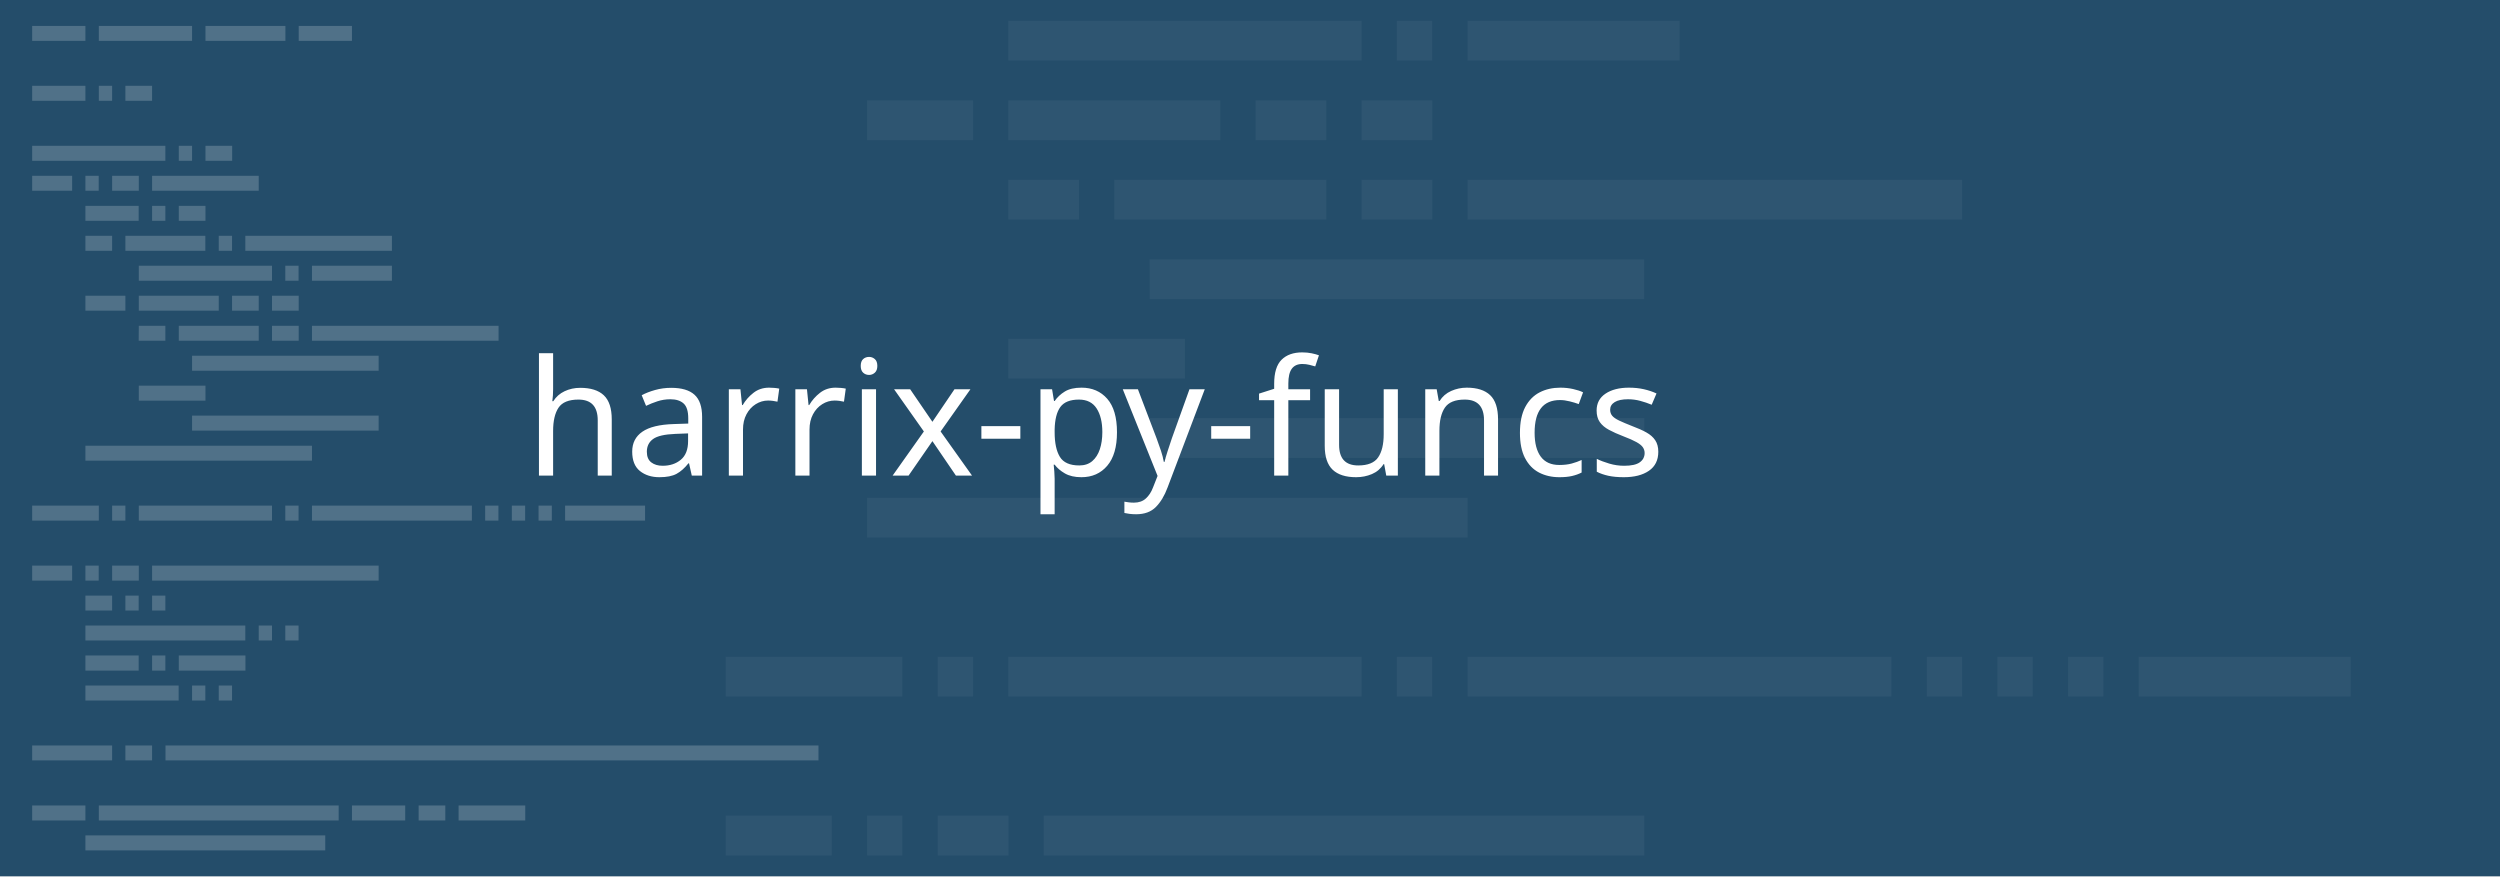
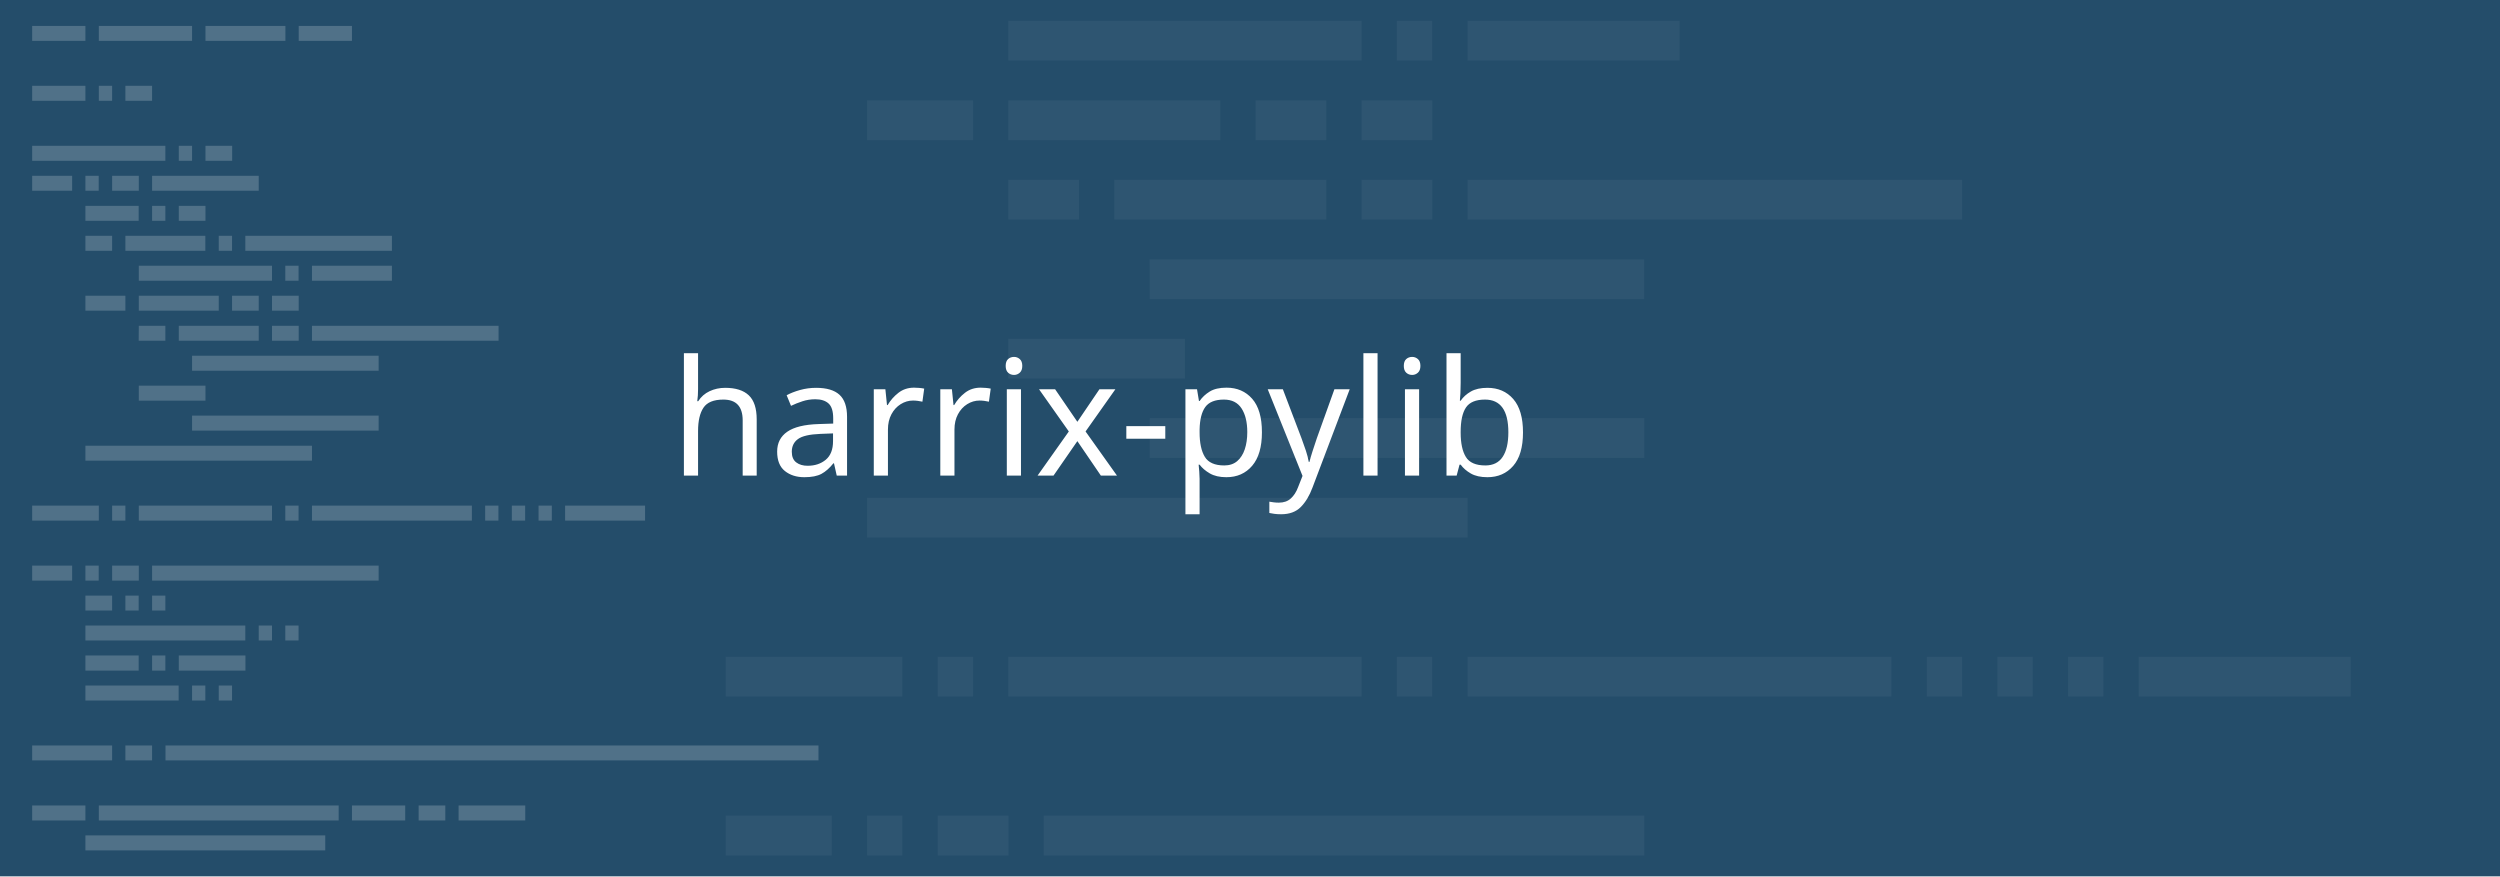
<svg xmlns="http://www.w3.org/2000/svg" xml:space="preserve" viewBox="0 0 1920 673">
  <path d="M0 0h1920v673H0z" style="fill:#244d6a" />
  <path d="M24.7 19.9h40.9v11.5H24.7zm51.2 0h71.6v11.5H75.9zm81.9 0h61.4v11.5h-61.4zm71.6 0h40.9v11.5h-40.9zm-204.7 46h40.9v11.5H24.7zm51.2 0h10.2v11.5H75.9zm20.4 0h20.5v11.5H96.3zM24.7 112H127v11.5H24.7zm112.6 0h10.2v11.5h-10.2zm20.5 0h20.5v11.5h-20.5zM24.7 135h30.7v11.5H24.7zm40.9 0h10.2v11.5H65.6zm20.5 0h20.5v11.5H86.1zm30.7 0h81.9v11.5h-81.9zm-51.2 23.1h40.9v11.5H65.6zm51.2 0H127v11.5h-10.2zm20.5 0h20.5v11.5h-20.5zm-71.7 23h20.5v11.5H65.6zm30.7 0h61.4v11.5H96.3zm71.7 0h10.2v11.5H168zm20.4 0H301v11.5H188.4zm-81.8 23h102.3v11.5H106.6zm112.5 0h10.2v11.5h-10.2zm20.5 0H301v11.5h-61.4zm-174 23h30.7v11.5H65.6zm41 0H168v11.5h-61.4zm71.6 0h20.5v11.5h-20.5zm30.7 0h20.5v11.5h-20.5zm-102.3 23.1H127v11.5h-20.5zm30.7 0h61.4v11.5h-61.4zm71.6 0h20.5v11.5h-20.5zm30.7 0h143.3v11.5H239.6zm-92.1 23h143.3v11.5H147.5zm-40.9 23h51.2v11.5h-51.2zm40.9 23h143.3v11.5H147.5zm-81.9 23.1h174v11.5h-174zm-40.9 46h51.2v11.5H24.7zm61.4 0h10.2v11.5H86.1zm20.5 0h102.3v11.5H106.6zm112.5 0h10.2v11.5h-10.2zm20.5 0h122.8v11.5H239.6zm133 0h10.2v11.5h-10.2zm20.5 0h10.2v11.5h-10.2zm20.5 0h10.2v11.5h-10.2zm20.4 0h61.4v11.5H434zM24.7 434.4h30.7v11.5H24.7zm40.9 0h10.2v11.5H65.6zm20.5 0h20.5v11.5H86.1zm30.7 0h174v11.5h-174zm-51.2 23h20.5v11.5H65.6zm30.7 0h10.2v11.5H96.3zm20.5 0H127v11.5h-10.2zm-51.2 23h122.8v11.5H65.6zm133.1 0h10.2v11.5h-10.2zm20.4 0h10.2v11.5h-10.2zm-153.5 23h40.9V515H65.6zm51.2 0H127V515h-10.2zm20.5 0h51.2V515h-51.2zm-71.7 23.1h71.6V538H65.6zm81.9 0h10.2V538h-10.2zm20.5 0h10.2V538H168zm-143.3 46h61.4V584H24.7zm71.6 0h20.5V584H96.3zm30.8 0h501.5V584H127.1zM24.7 618.6h40.9v11.5H24.7zm51.2 0h184.2v11.5H75.9zm194.4 0h40.9v11.5h-40.9zm51.2 0H342v11.5h-20.5zm30.7 0h51.2v11.5h-51.2zm-286.6 23h184.2v11.5H65.6z" style="opacity:.2;fill:#fff" />
  <path d="M774.4 16h271.3v30.5H774.4zm298.4 0h27.1v30.5h-27.1zm54.3 0h162.8v30.5h-162.8zM665.9 77.1h81.4v30.5h-81.4zm108.5 0h162.8v30.5H774.4zm189.9 0h54.3v30.5h-54.3zm81.4 0h54.3v30.5h-54.3zm-271.3 61h54.3v30.5h-54.3zm81.4 0h162.8v30.5H855.8zm189.9 0h54.3v30.5h-54.3zm81.4 0h379.8v30.5h-379.8zm-244.2 61.1h379.8v30.5H883zm-108.5 61H910v30.5H774.4zm108.6 61h379.8v30.5H883zm-217.1 61.1h461.2v30.5H665.9zM557.4 504.4H693v30.5H557.4zm162.8 0h27.1v30.5h-27.1zm54.2 0h271.3v30.5H774.4zm298.4 0h27.1v30.5h-27.1zm54.3 0h325.5v30.5h-325.5zm352.7 0h27.1v30.5h-27.1zm54.2 0h27.1v30.5H1534zm54.3 0h27.1v30.5h-27.1zm54.2 0h162.8v30.5h-162.8zm-1085.1 122h81.4V657h-81.4zm108.5 0H693V657h-27.1zm54.3 0h54.3V657h-54.3zm81.4 0h461.2V657H801.6z" style="opacity:5.000000e-02;fill:#fff" />
  <path d="M406 29.3h1109.1v168.8H406z" style="fill:none" />
-   <text style="fill:#fff;font-family:&quot;JetBrainsMono-Bold&quot;;font-size:123.691px" transform="translate(403.4 365.258)">harrix-py-funcs</text>
+   <text style="fill:#fff;font-family:&quot;JetBrainsMono-Bold&quot;;font-size:123.691px" transform="translate(514.72 365.258)">harrix-pylib</text>
</svg>
